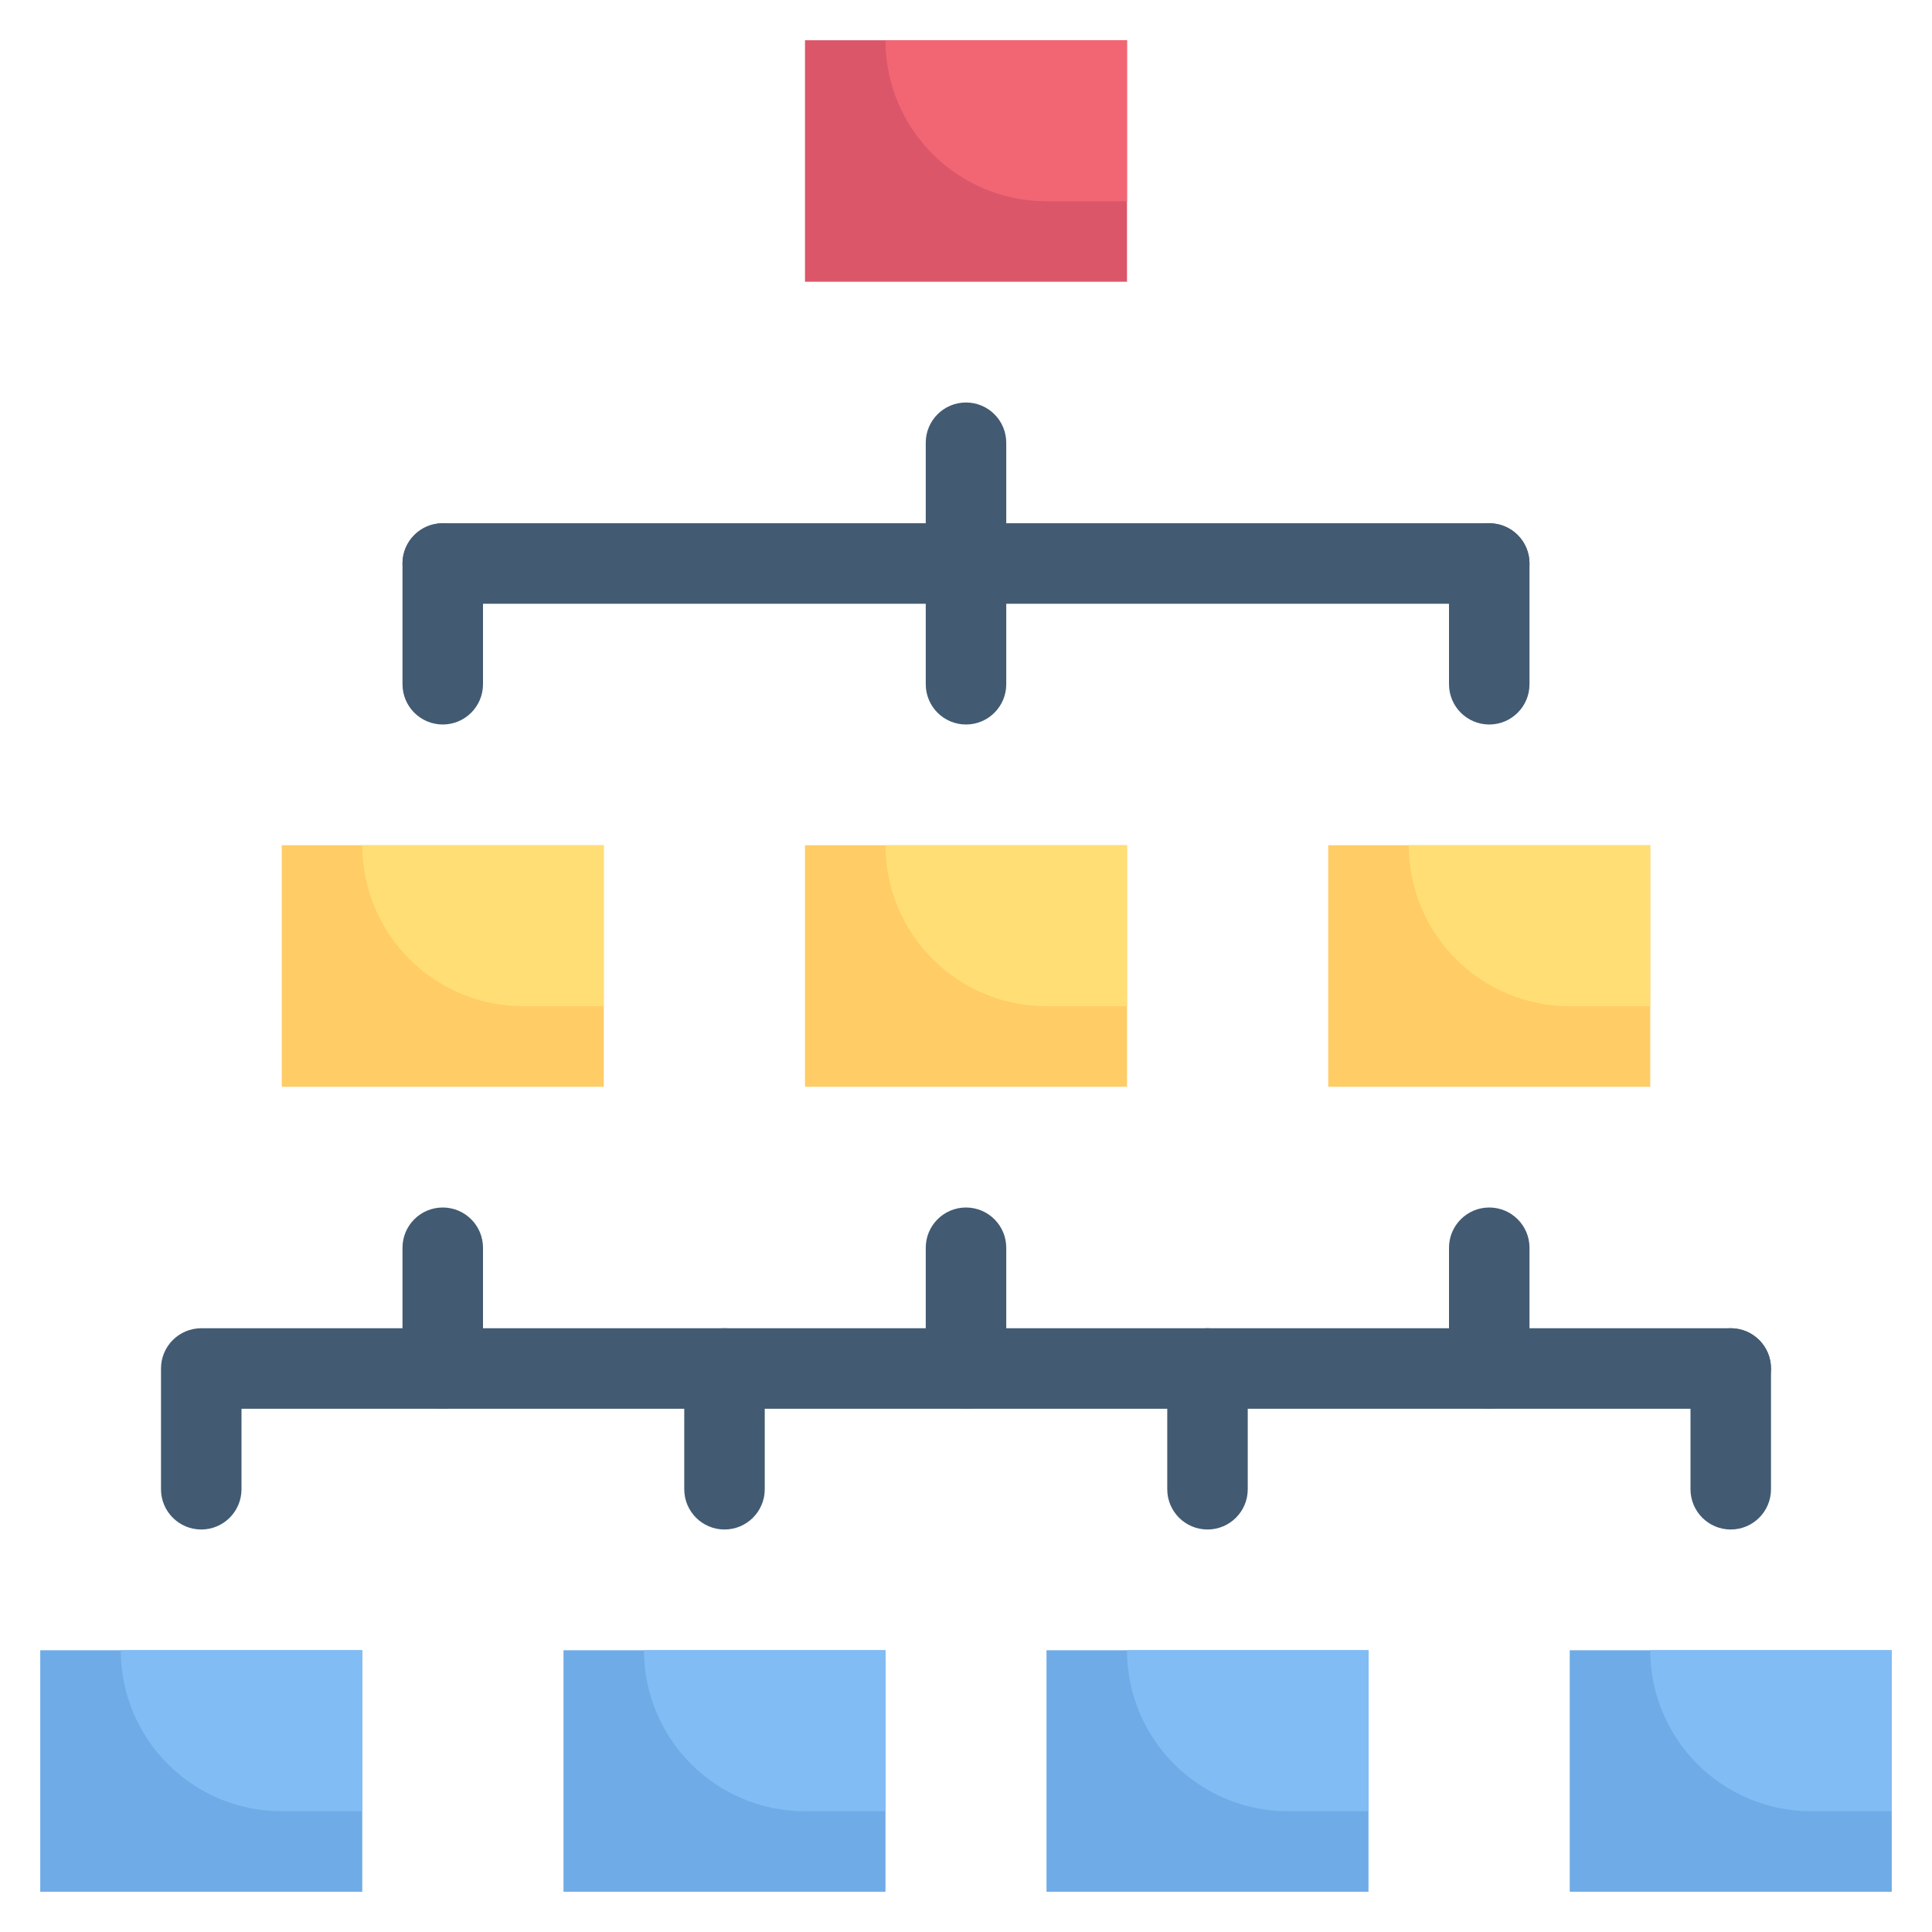
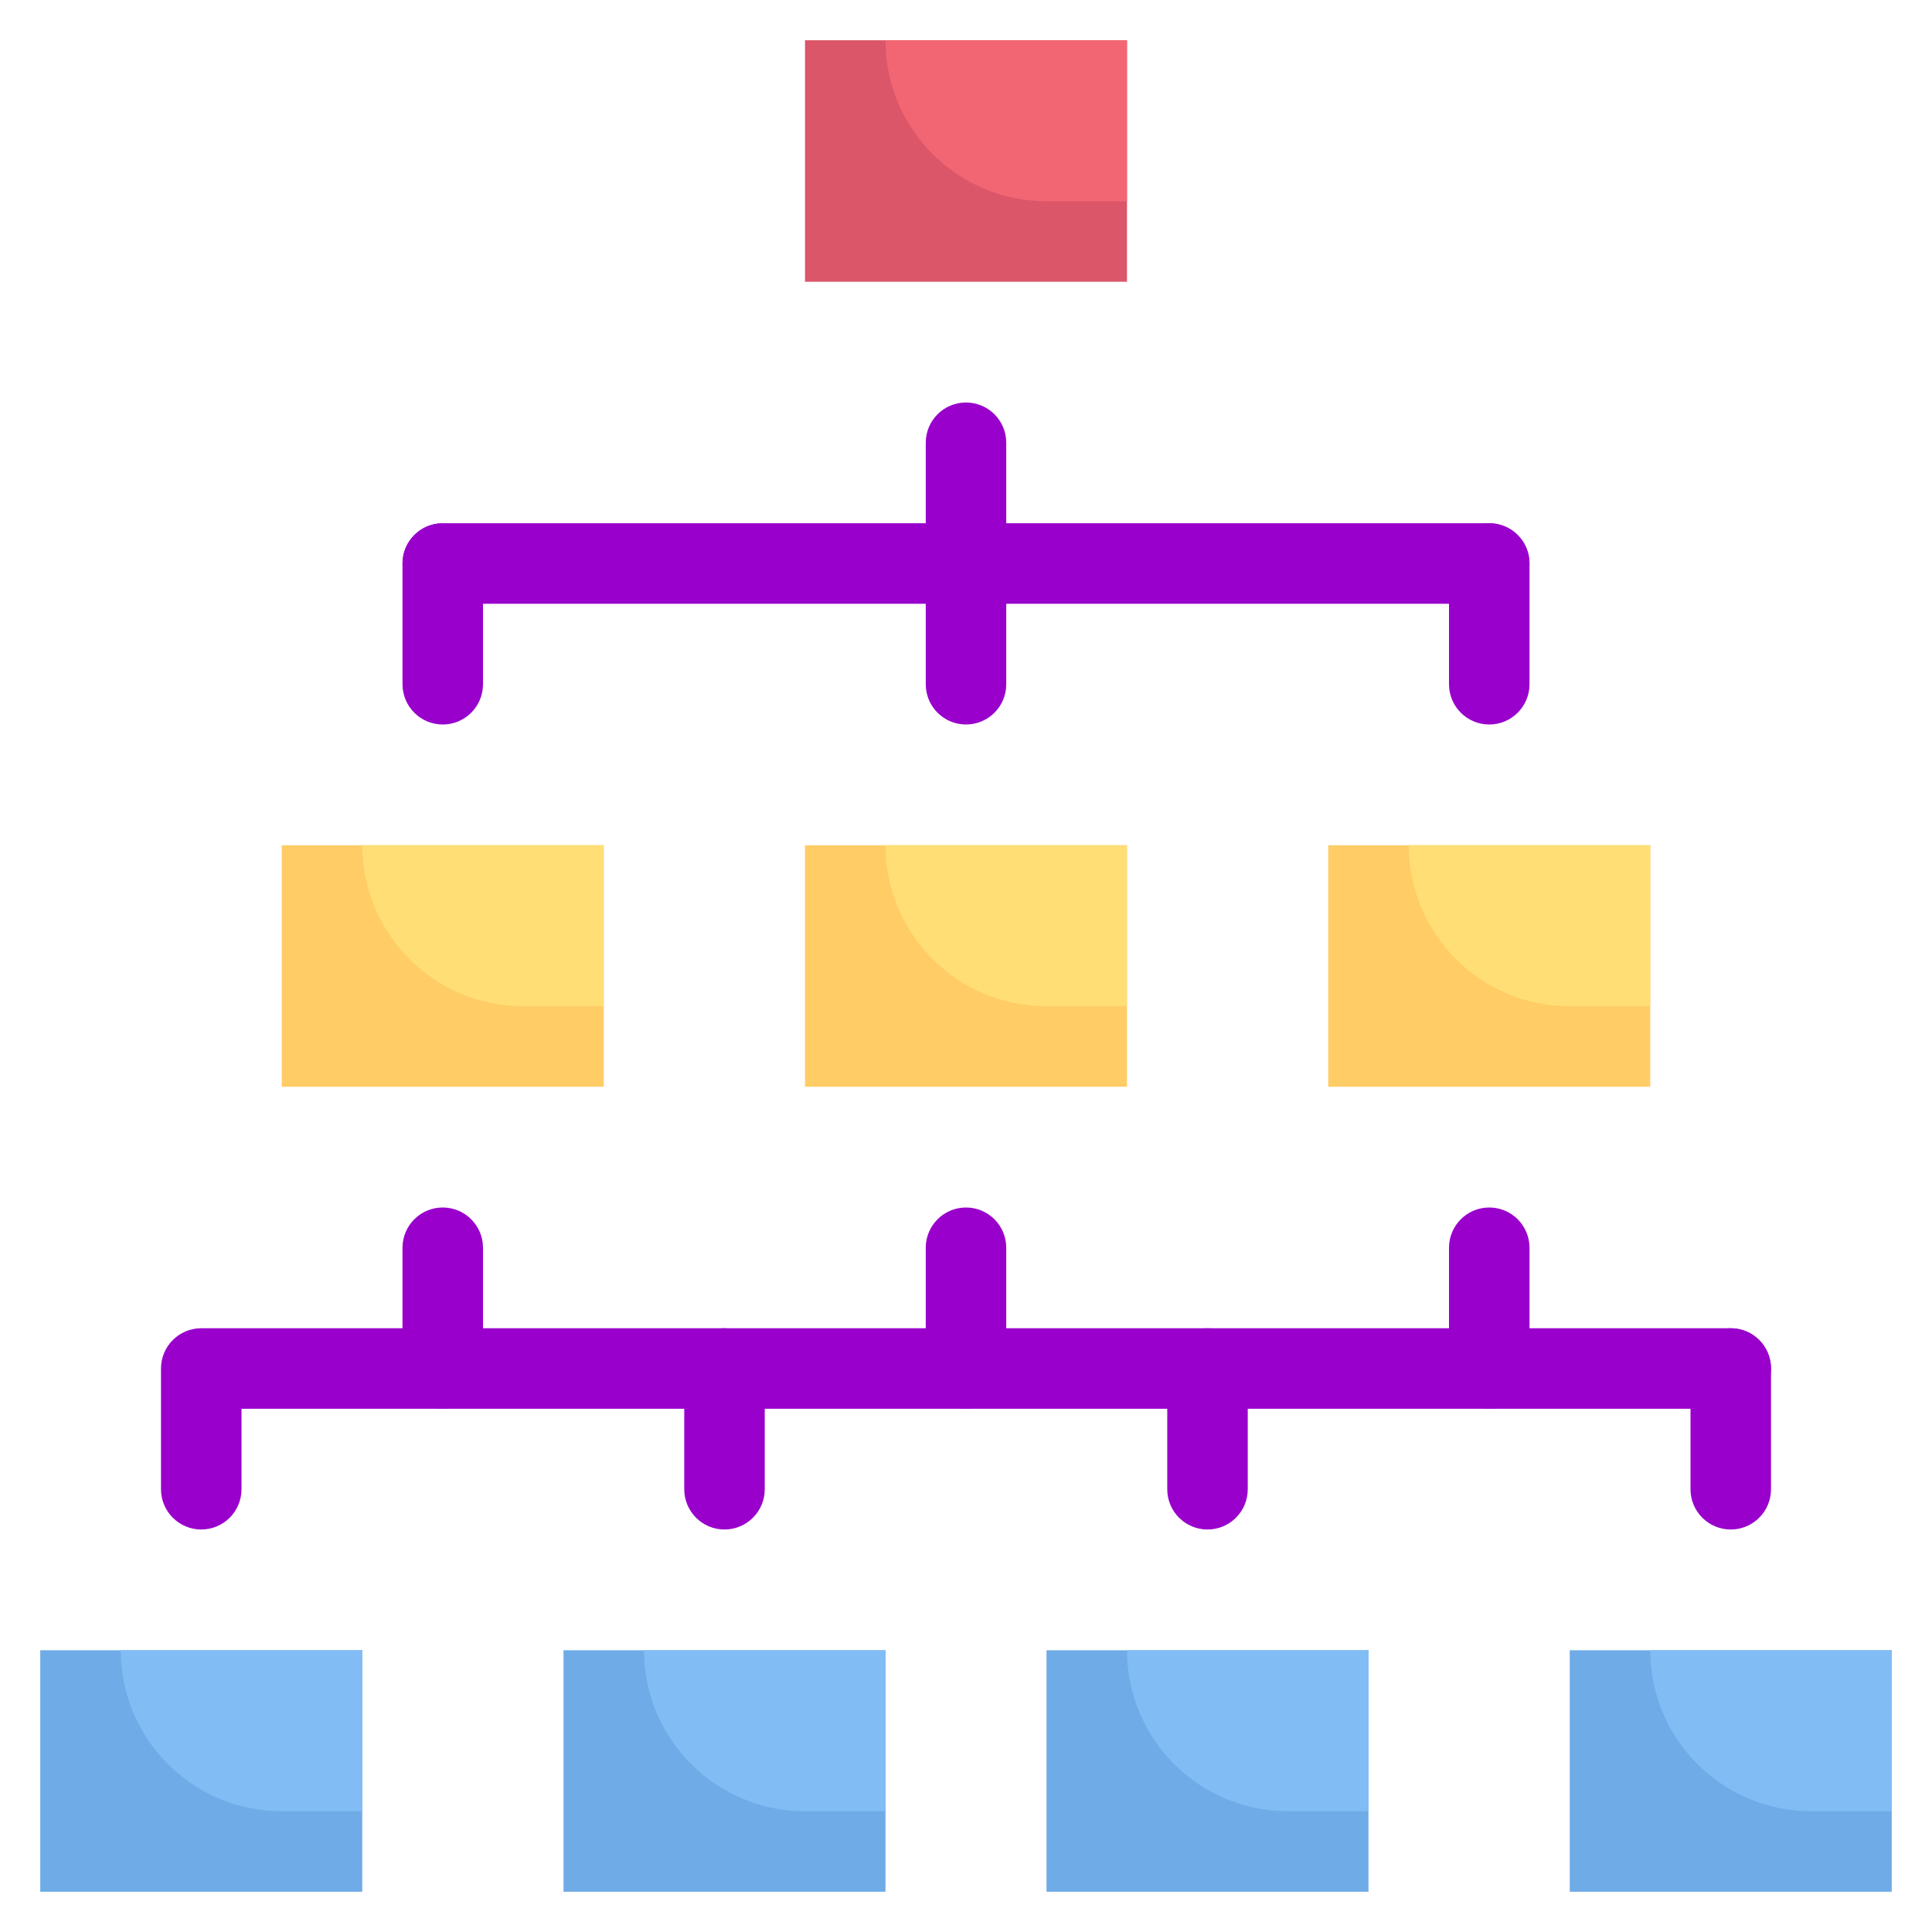
<svg xmlns="http://www.w3.org/2000/svg" viewBox="0 0 48 48">
  <defs>
-     <style>.cls-3{fill:#fc6}.cls-4{fill:#6fabe6}.cls-5{fill:#425b72}.cls-6{fill:#ffde76}.cls-7{fill:#82bcf4}</style>
+     <style>.cls-3{fill:#fc6}.cls-4{fill:#6fabe6}.cls-5{fill:#9900cc}.cls-6{fill:#ffde76}.cls-7{fill:#82bcf4}</style>
  </defs>
  <g id="Planning_workflow" data-name="Planning workflow">
    <path style="fill:#db5669" d="M20 1h8v6h-8z" />
    <path d="M28 1v4h-2a4 4 0 0 1-4-4h6z" style="fill:#f26674" />
    <path class="cls-3" d="M20 21h8v6h-8zM7 21h8v6H7z" />
    <path class="cls-4" d="M14 41h8v6h-8zM1 41h8v6H1z" />
    <path class="cls-4" transform="rotate(-180 30 44)" d="M26 41h8v6h-8z" />
    <path class="cls-4" transform="rotate(-180 43 44)" d="M39 41h8v6h-8z" />
    <path class="cls-5" d="M24 15H11a1 1 0 0 1 0-2h13a1 1 0 0 1 0 2z" />
    <path class="cls-5" d="M24 18a1 1 0 0 1-1-1v-6a1 1 0 0 1 2 0v6a1 1 0 0 1-1 1zM11 18a1 1 0 0 1-1-1v-3a1 1 0 0 1 2 0v3a1 1 0 0 1-1 1z" />
    <path class="cls-3" transform="rotate(-180 37 24)" d="M33 21h8v6h-8z" />
    <path class="cls-5" d="M37 15H24a1 1 0 0 1 0-2h13a1 1 0 0 1 0 2z" />
    <path class="cls-5" d="M37 18a1 1 0 0 1-1-1v-3a1 1 0 0 1 2 0v3a1 1 0 0 1-1 1zM18 38a1 1 0 0 1-1-1v-3a1 1 0 0 1 2 0v3a1 1 0 0 1-1 1zM11 35a1 1 0 0 1-1-1v-3a1 1 0 0 1 2 0v3a1 1 0 0 1-1 1zM24 35a1 1 0 0 1-1-1v-3a1 1 0 0 1 2 0v3a1 1 0 0 1-1 1z" />
    <path class="cls-5" d="M5 38a1 1 0 0 1-1-1v-3a1 1 0 0 1 1-1h38a1 1 0 0 1 0 2H6v2a1 1 0 0 1-1 1z" />
    <path class="cls-5" d="M30 38a1 1 0 0 1-1-1v-3a1 1 0 0 1 2 0v3a1 1 0 0 1-1 1zM37 35a1 1 0 0 1-1-1v-3a1 1 0 0 1 2 0v3a1 1 0 0 1-1 1zM43 38a1 1 0 0 1-1-1v-3a1 1 0 0 1 2 0v3a1 1 0 0 1-1 1z" />
    <path class="cls-6" d="M41 21v4h-2a4 4 0 0 1-4-4h6zM28 21v4h-2a4 4 0 0 1-4-4h6zM15 21v4h-2a4 4 0 0 1-4-4h6z" />
    <path class="cls-7" d="M47 41v4h-2a4 4 0 0 1-4-4h6zM34 41v4h-2a4 4 0 0 1-4-4h6zM22 41v4h-2a4 4 0 0 1-4-4h6zM9 41v4H7a4 4 0 0 1-4-4h6z" />
  </g>
</svg>
